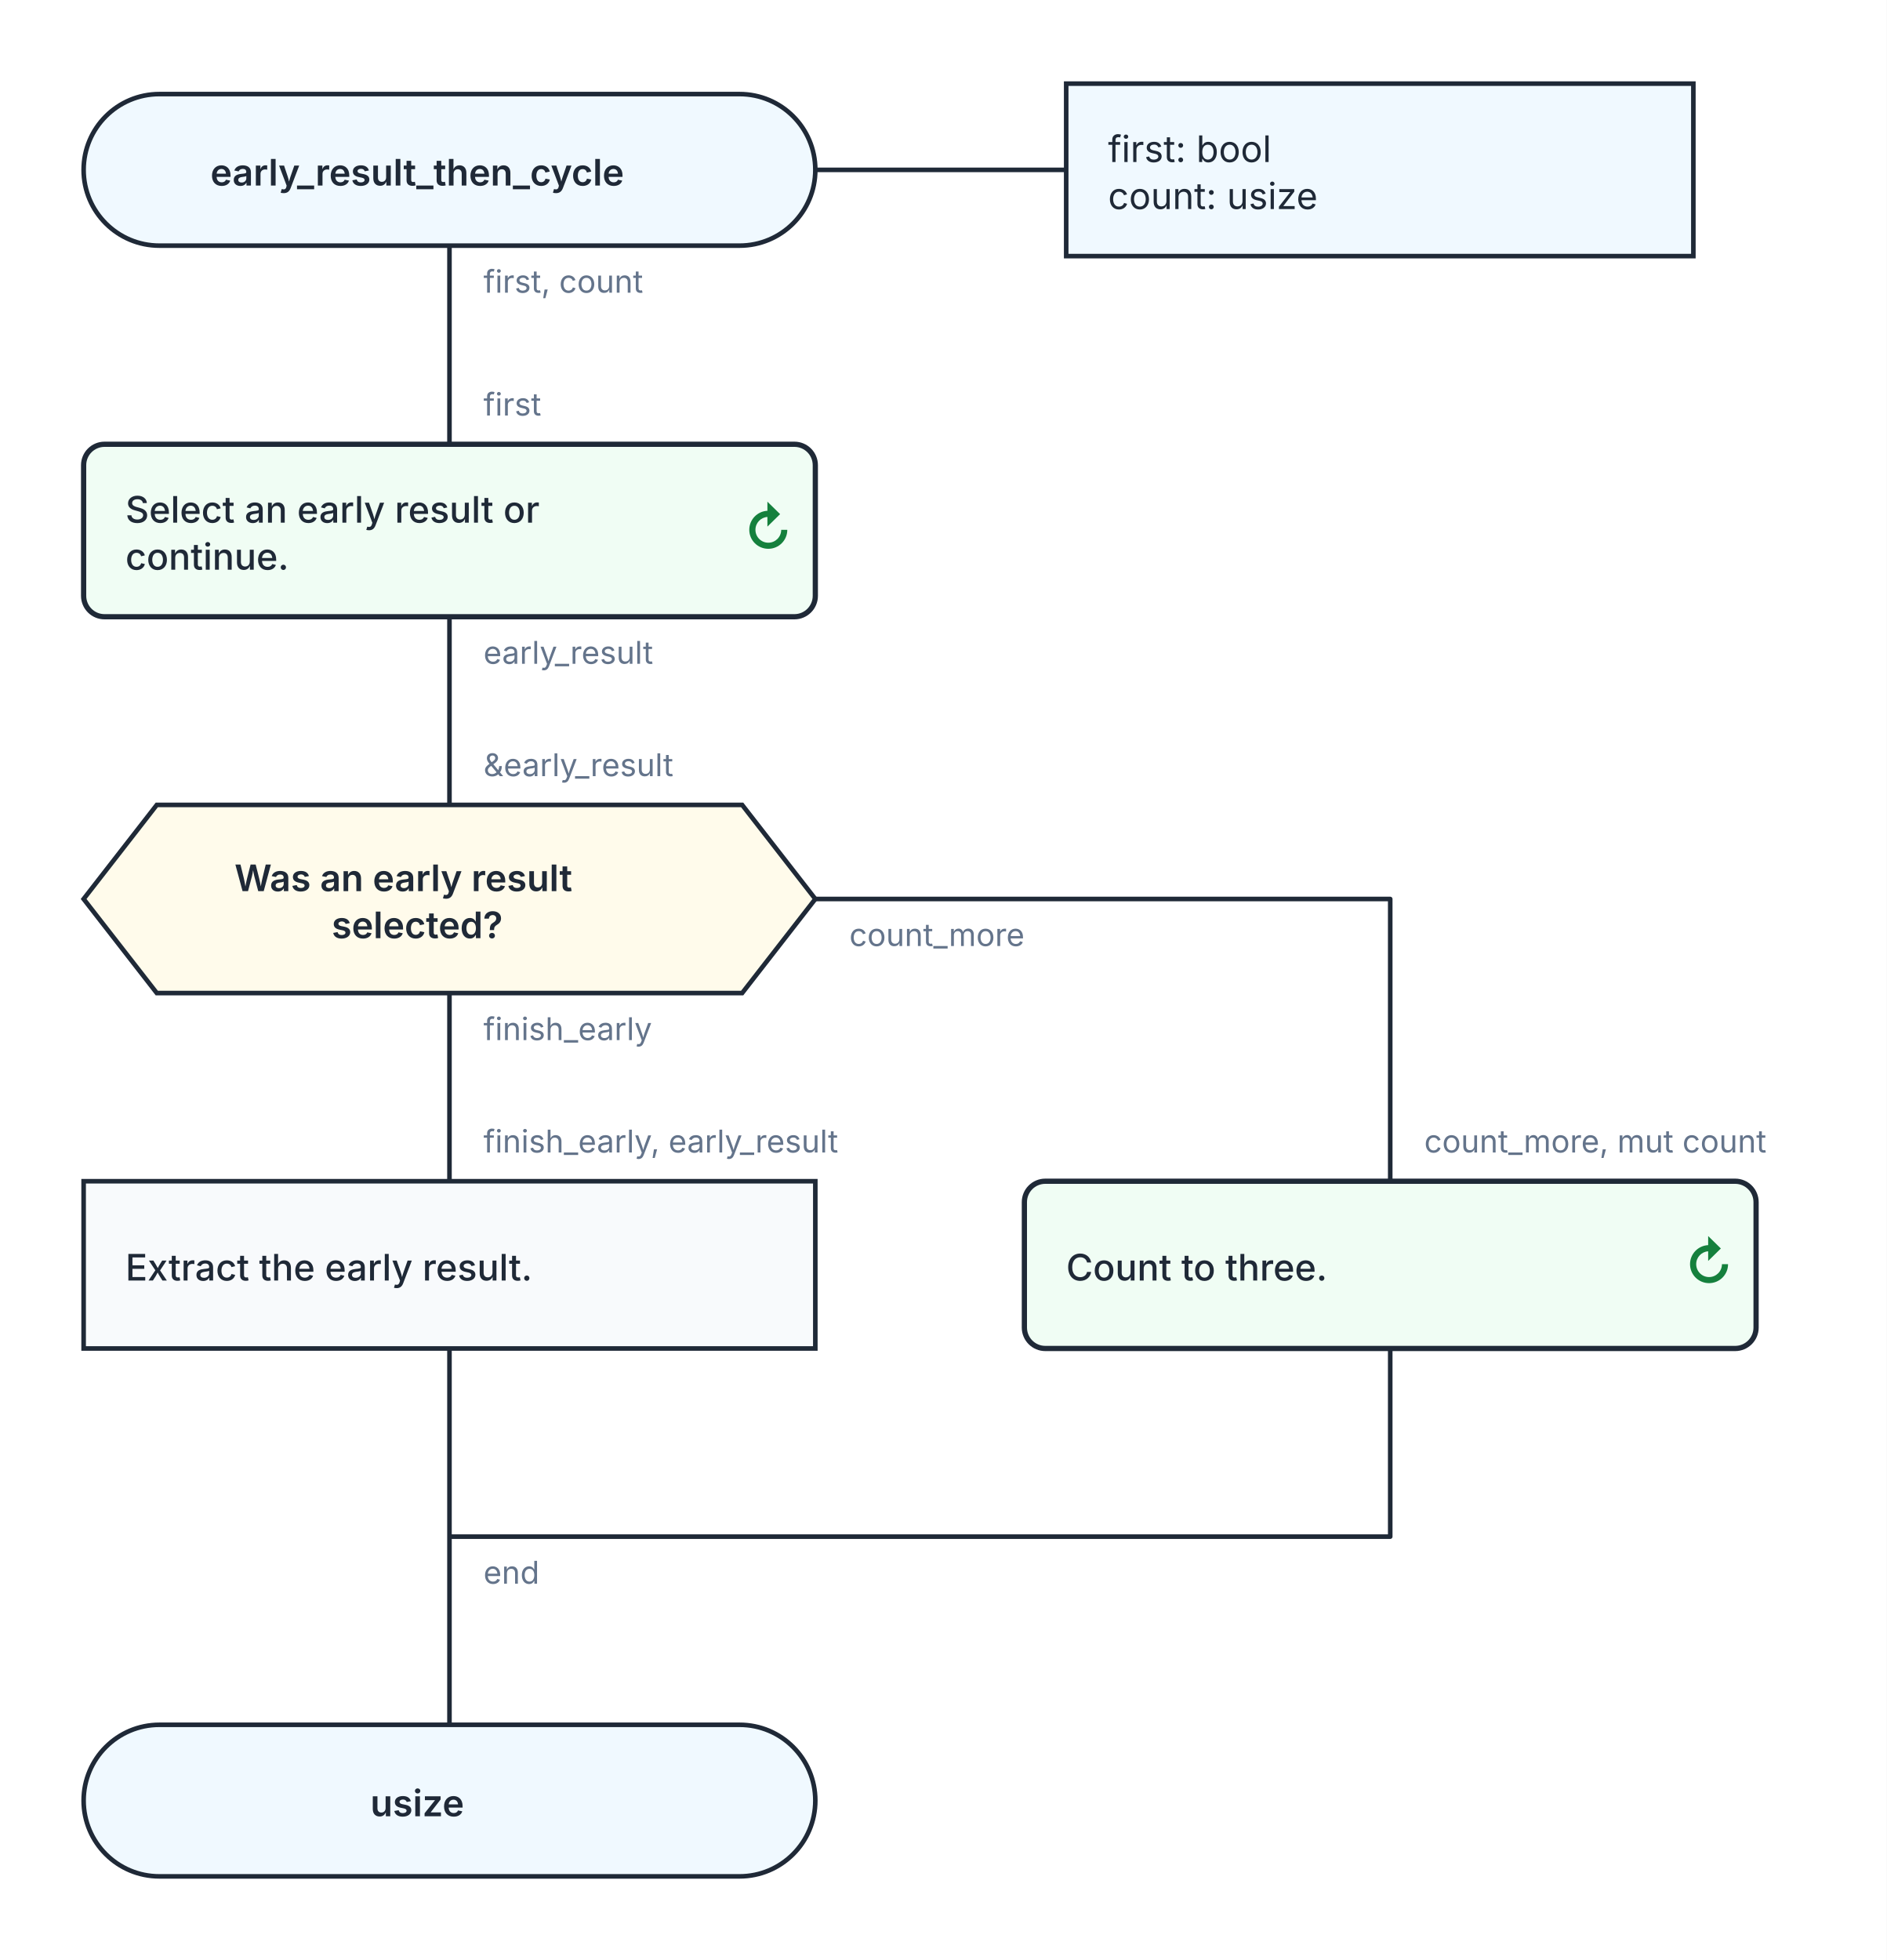
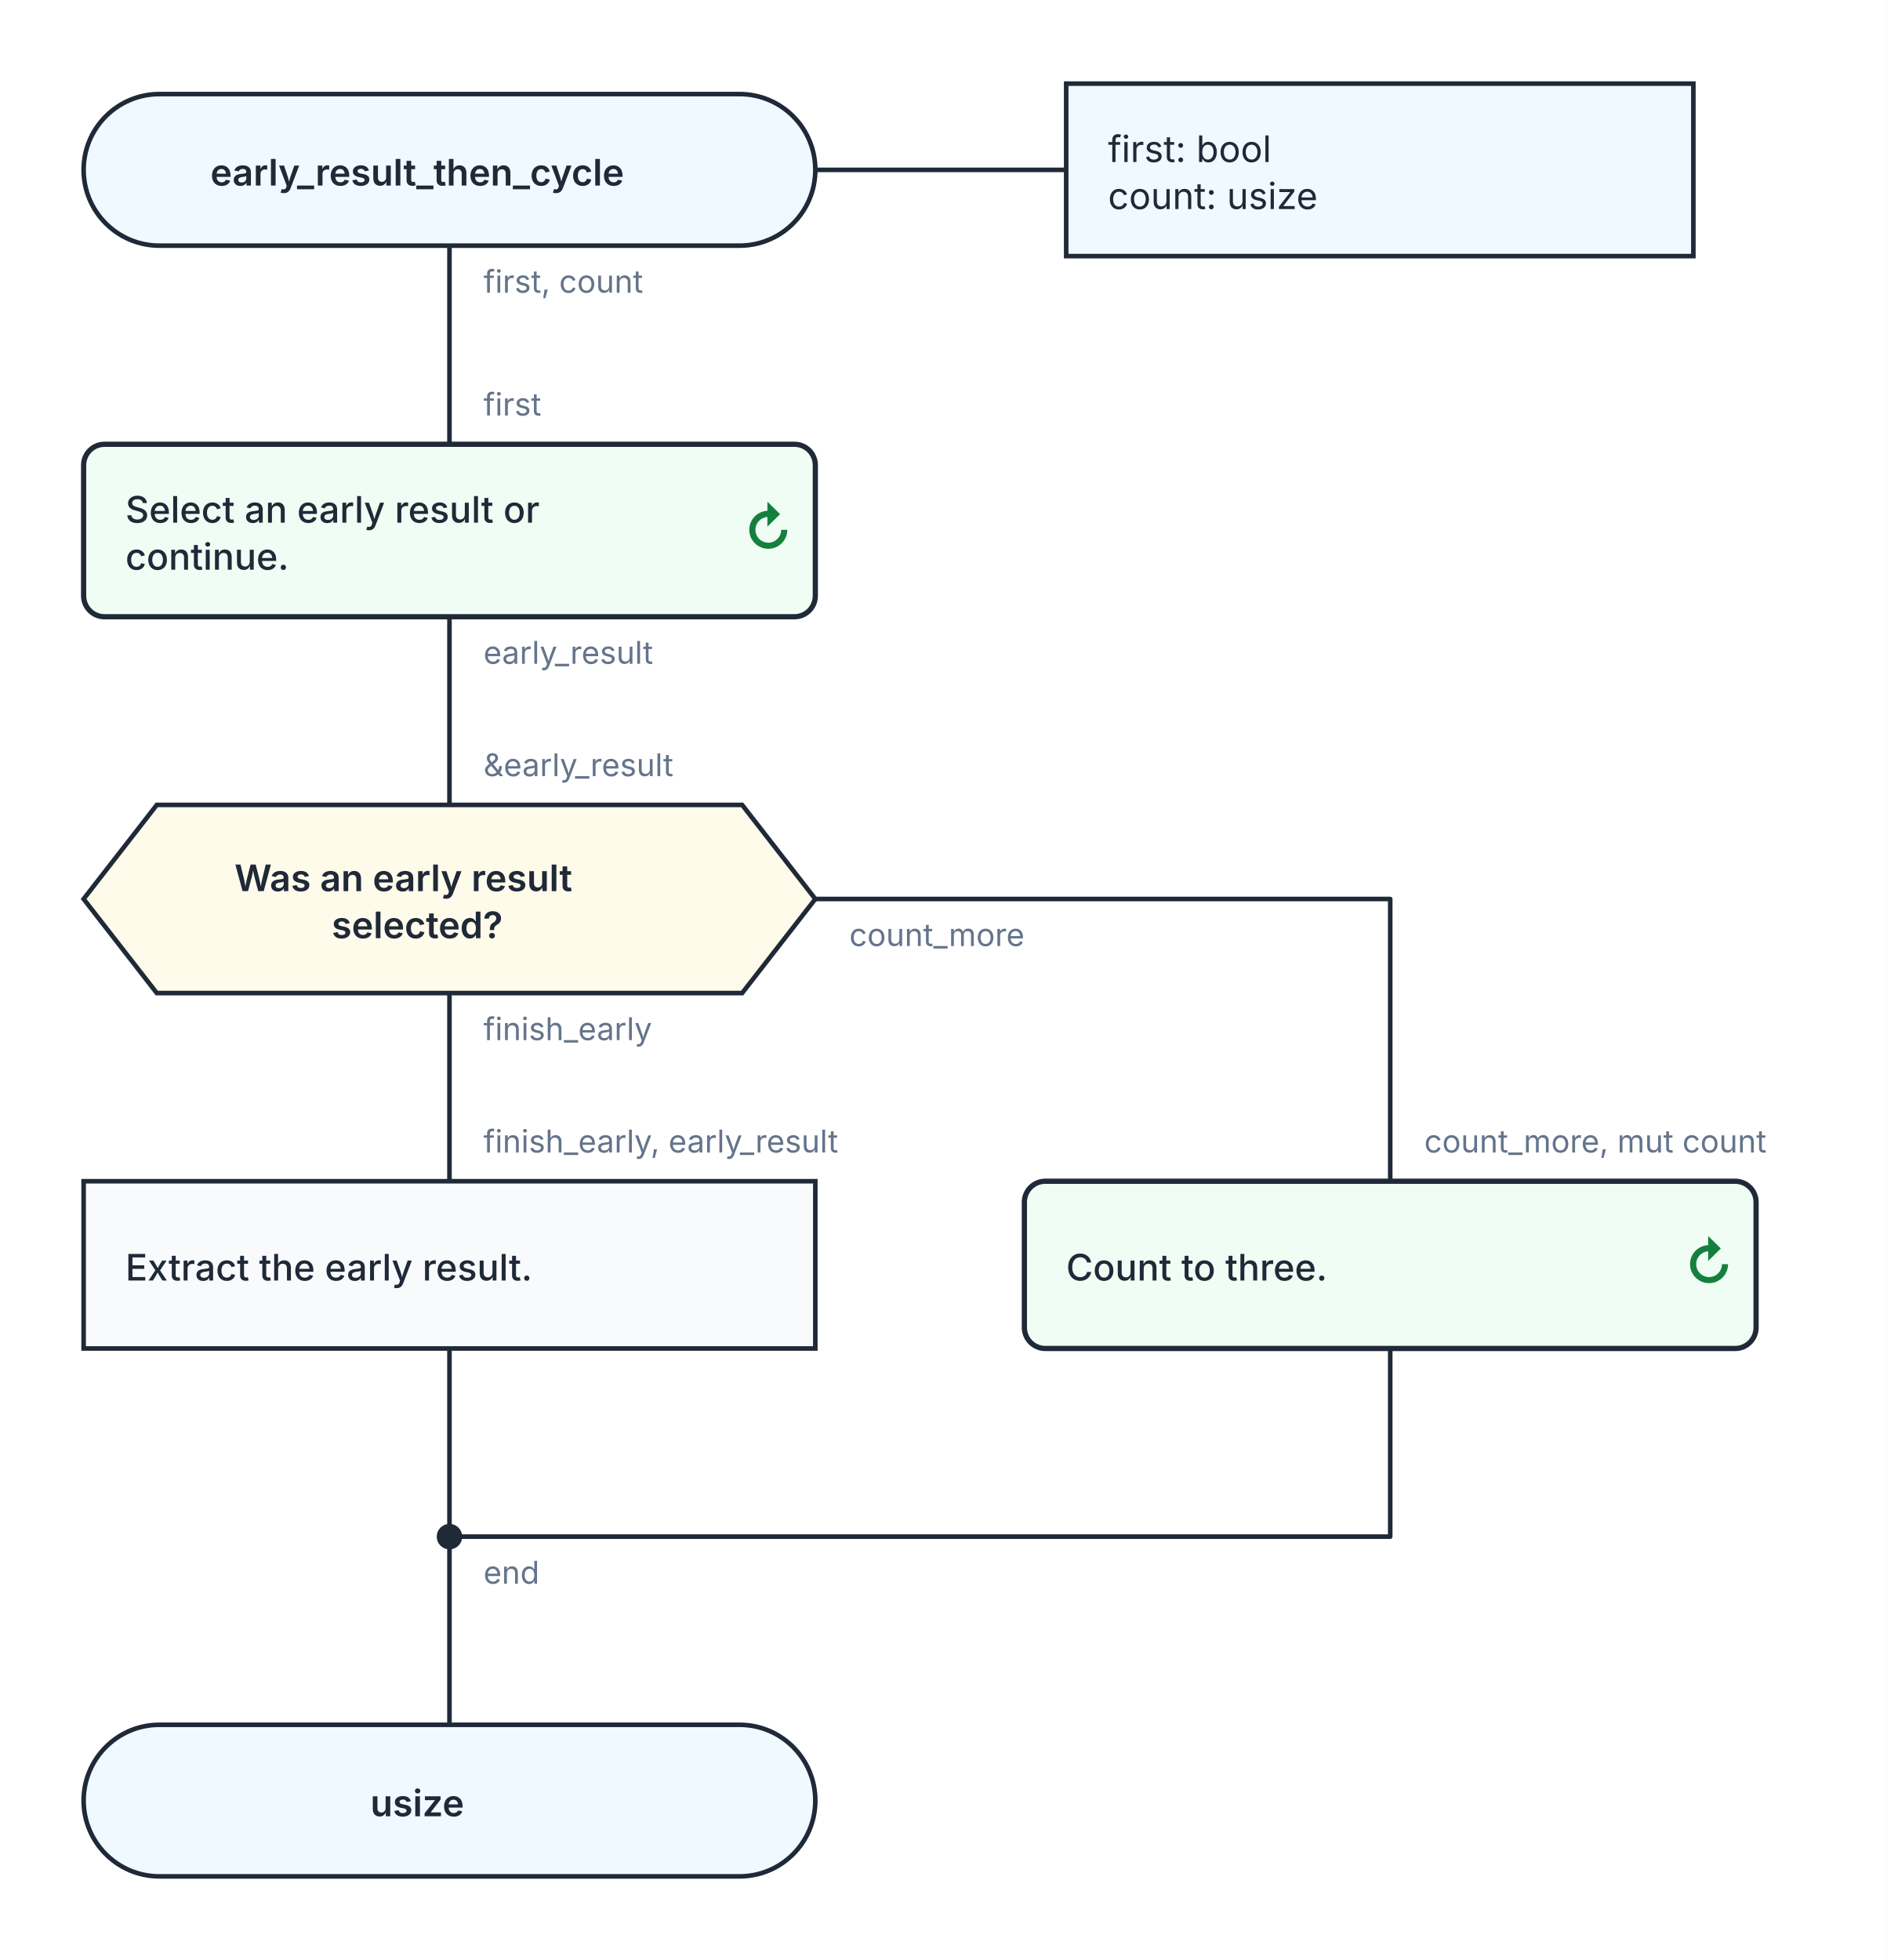
<svg xmlns="http://www.w3.org/2000/svg" width="722" height="750" viewBox="0 0 722 750" role="img" aria-labelledby="kaalang-title" aria-describedby="kaalang-description">
  <defs>
    <style>
      svg { color: #1f2937; font-family: Inter, ui-sans-serif, system-ui, -apple-system, BlinkMacSystemFont, "Segoe UI", sans-serif; text-rendering: optimizeLegibility; }
      .connection { fill: none; stroke: currentColor; stroke-width: 1.75; stroke-linecap: square; stroke-linejoin: round; }
      .connection-label { fill: #64748b; font-size: 12px; font-weight: 400; paint-order: stroke; stroke: #ffffff; stroke-width: 5px; stroke-linejoin: round; text-anchor: start; }
      .branch-label { fill: currentColor; font-weight: 500; }
      .parameter-link { fill: none; stroke: currentColor; stroke-width: 1.75; }
      .node-shape { fill: #ffffff; stroke: currentColor; stroke-width: 1.75; }
      .start .node-shape, .end .node-shape, .parameter-panel .node-shape { fill: #f0f9ff; }
      .action .node-shape { fill: #f8fafc; }
      .loop .node-shape { fill: #f0fdf4; stroke-width: 2; }
      .loop-marker { fill: #15803d; font-size: 20px; font-weight: 700; text-anchor: middle; }
      .question .node-shape { fill: #fffbeb; }
      .select .node-shape, .case .node-shape { fill: #f5f3ff; }
      .label { fill: currentColor; font-size: 14px; text-anchor: middle; }
      .start .label, .question .label, .select .label, .case .label, .end .label { font-weight: 600; }
      .action .label, .loop .label { font-weight: 500; text-anchor: start; }
      .parameter-panel .label { font-weight: 400; text-anchor: start; }
      .cycle-boundary { fill: #f0fdf433; stroke: #15803d; stroke-width: 1.5; stroke-dasharray: 7 5; }
      .cycle-caption { fill: #166534; font-size: 12px; font-weight: 600; paint-order: stroke; stroke: #ffffff; stroke-width: 4px; }
    </style>
  </defs>
  <rect width="100%" height="100%" fill="#ffffff" />
  <g class="cycle-regions">
  </g>
  <g class="connections">
    <path class="connection" d="       M 172 94 L 172 170       M 172 236 L 172 308       M 172 380 L 172 452       M 312 344 L 532 344 L 532 452       M 172 516 L 172 588       M 532 516 L 532 588 L 172 588       M 172 588 L 172 660     " />
    <text class="connection-label" x="185" y="606" xml:space="preserve">
      <tspan x="185" dy="0">end</tspan>
    </text>
    <text class="connection-label" x="185" y="112" xml:space="preserve">
      <tspan x="185" dy="0">first, count</tspan>
    </text>
    <text class="connection-label" x="185" y="254" xml:space="preserve">
      <tspan x="185" dy="0">early_result</tspan>
    </text>
    <text class="connection-label" x="185" y="398" xml:space="preserve">
      <tspan x="185" dy="0">finish_early</tspan>
    </text>
    <text class="connection-label" x="325" y="362" xml:space="preserve">
      <tspan x="325" dy="0">count_more</tspan>
    </text>
    <text class="connection-label" x="185" y="159" xml:space="preserve">
      <tspan x="185" dy="0">first</tspan>
    </text>
    <text class="connection-label" x="185" y="297" xml:space="preserve">
      <tspan x="185" dy="0">&amp;early_result</tspan>
    </text>
    <text class="connection-label" x="185" y="441" xml:space="preserve">
      <tspan x="185" dy="0">finish_early, early_result</tspan>
    </text>
    <text class="connection-label" x="545" y="441" xml:space="preserve">
      <tspan x="545" dy="0">count_more, mut count</tspan>
    </text>
  </g>
  <g class="nodes">
    <path class="parameter-link" d="M 312 65 L 408 65" />
    <g class="parameter-panel" transform="translate(528 65)">
      <rect class="node-shape" x="-120" y="-33" width="240" height="66" />
      <text class="label" x="-104" y="-3" xml:space="preserve">
        <tspan x="-104" dy="0">first: bool</tspan>
        <tspan x="-104" dy="18">count: usize</tspan>
      </text>
    </g>
+     <g class="node merge" transform="translate(172 588)">
+       <circle class="node-shape" r="4" style="fill: currentColor" />
+     </g>
    <g class="node start" transform="translate(172 65)">
      <rect class="node-shape" x="-140" y="-29" width="280" height="58" rx="29" />
      <text class="label" y="6" xml:space="preserve">
        <tspan x="0" dy="0">early_result_then_cycle</tspan>
      </text>
    </g>
    <g class="node loop" transform="translate(172 203)">
      <rect class="node-shape" x="-140" y="-33" width="280" height="66" rx="8" />
      <text class="label" y="-3" xml:space="preserve">
        <tspan x="-124" dy="0">Select an early result or </tspan>
        <tspan x="-124" dy="18">continue.</tspan>
      </text>
      <text class="loop-marker" x="122" y="7" aria-hidden="true">↻</text>
    </g>
    <g class="node question" transform="translate(172 344)">
      <polygon class="node-shape" points="-112,-36 112,-36 140,0 112,36 -112,36 -140,0" />
      <text class="label" y="-3" xml:space="preserve">
        <tspan x="0" dy="0">Was an early result </tspan>
        <tspan x="0" dy="18">selected?</tspan>
      </text>
    </g>
    <g class="node action" transform="translate(172 484)">
      <rect class="node-shape" x="-140" y="-32" width="280" height="64" />
      <text class="label" y="6" xml:space="preserve">
        <tspan x="-124" dy="0">Extract the early result.</tspan>
      </text>
    </g>
    <g class="node loop" transform="translate(532 484)">
      <rect class="node-shape" x="-140" y="-32" width="280" height="64" rx="8" />
      <text class="label" y="6" xml:space="preserve">
        <tspan x="-124" dy="0">Count to three.</tspan>
      </text>
      <text class="loop-marker" x="122" y="7" aria-hidden="true">↻</text>
    </g>
    <g class="node end" transform="translate(172 689)">
      <rect class="node-shape" x="-140" y="-29" width="280" height="58" rx="29" />
      <text class="label" y="6" xml:space="preserve">
        <tspan x="0" dy="0">usize</tspan>
      </text>
    </g>
  </g>
</svg>
